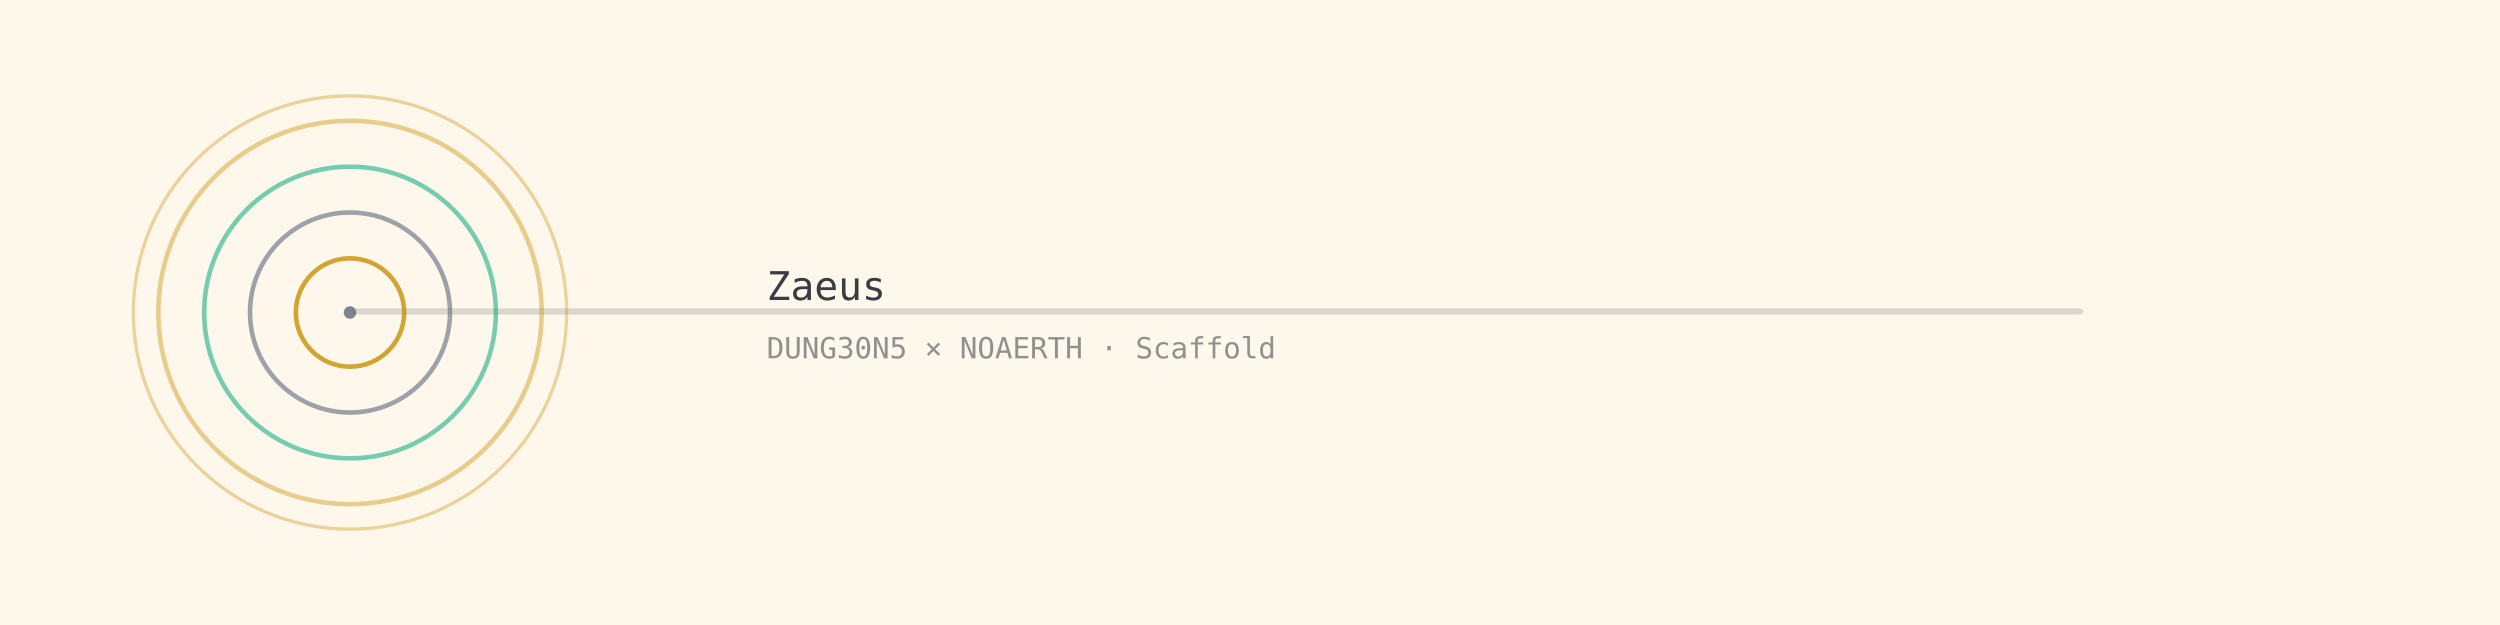
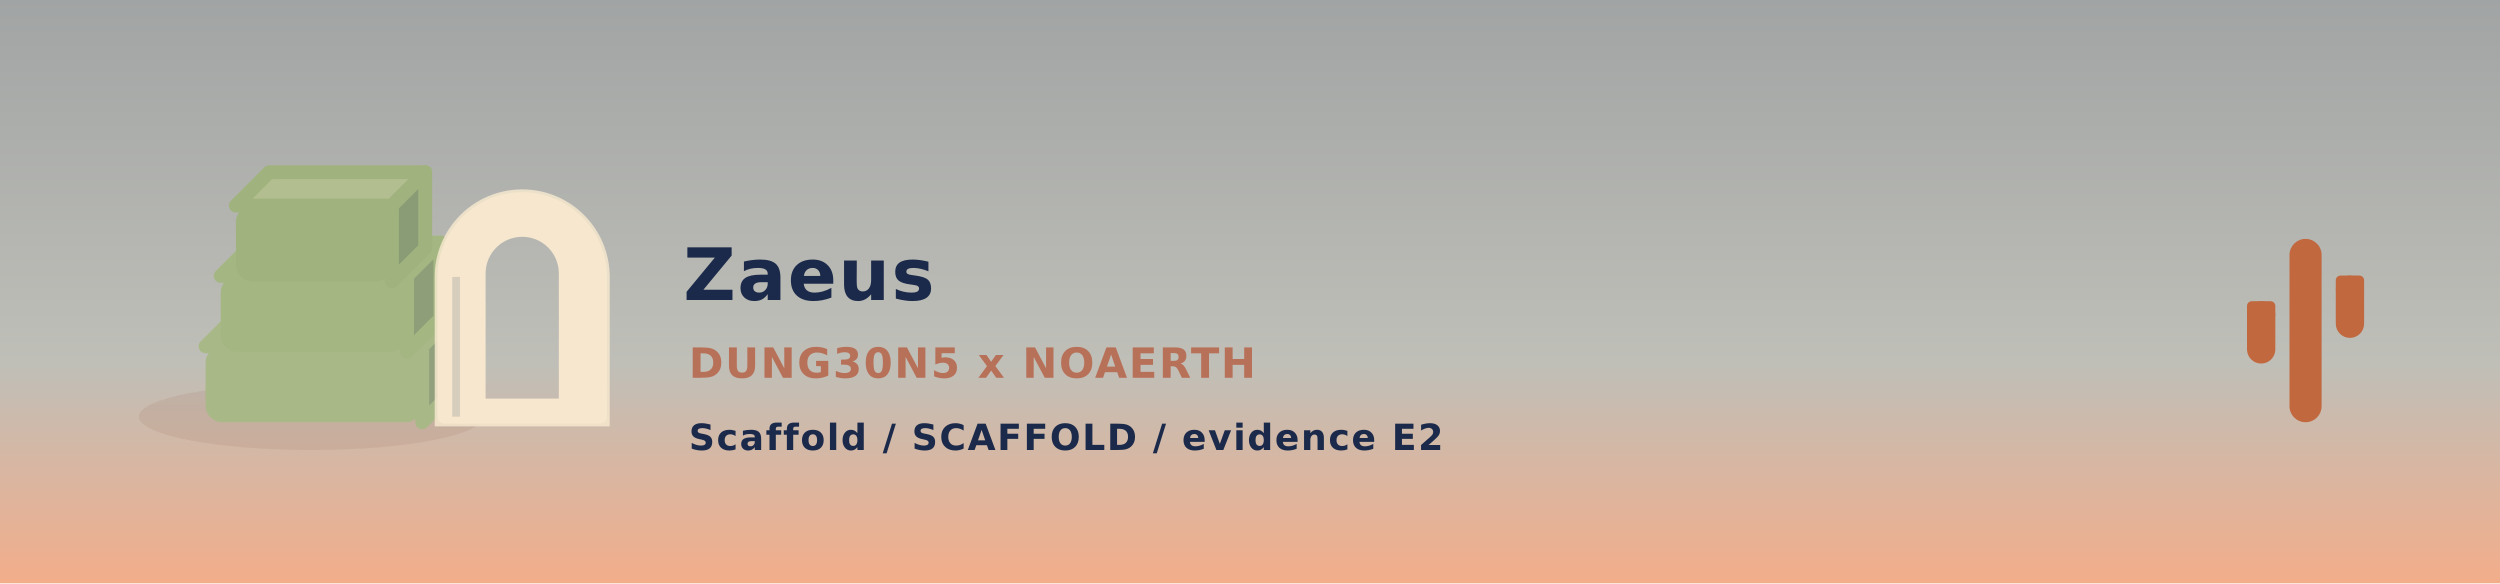
- <svg xmlns="http://www.w3.org/2000/svg" viewBox="0 0 1200 300" width="1200" height="300" role="img" aria-label="Zaeus identity object">
-   <rect width="1200" height="300" fill="#fef8ec" />
-   <defs>
-     <linearGradient id="gft" x1="0" y1="0" x2="1" y2="1">
-       <stop offset="0%" stop-color="#c78f02" />
-       <stop offset="100%" stop-color="#6e7788" />
-     </linearGradient>
-   </defs>
-   <rect x="168.00" y="148.00" width="832.00" height="3.00" rx="2.00" fill="rgba(37,40,49,0.160)" opacity="1.00" />
-   <circle cx="168.00" cy="150.00" r="26.00" fill="none" stroke="rgba(199,143,2,0.800)" stroke-width="2.20" opacity="1.00" />
-   <circle cx="168.00" cy="150.00" r="48.00" fill="none" stroke="rgba(110,119,136,0.670)" stroke-width="2.20" opacity="1.00" />
-   <circle cx="168.00" cy="150.00" r="70.00" fill="none" stroke="rgba(5,167,125,0.540)" stroke-width="2.20" opacity="1.00" />
-   <circle cx="168.00" cy="150.00" r="92.00" fill="none" stroke="rgba(199,143,2,0.410)" stroke-width="2.20" opacity="1.00" />
+ <svg xmlns="http://www.w3.org/2000/svg" width="900" height="210" viewBox="0 0 900 210" role="img" aria-label="Zaeus - identity object">
+   <linearGradient id="skyf" x1="0" y1="0" x2="0" y2="1">
+     <stop offset="0" stop-color="#a1a4a4" />
+     <stop offset="0.62" stop-color="#bfbfb8" />
+     <stop offset="1" stop-color="#f3ad8a" />
+   </linearGradient>
+   <rect width="900" height="210" fill="url(#skyf)" />
+   <rect x="0" y="352" width="900" height="-142" fill="#e9cda3" />
+   <rect x="0" y="352" width="900" height="3" fill="#ebd1a9" />
+   <ellipse cx="112" cy="150" rx="62" ry="12" fill="rgba(138,90,68,0.11)" />
  <g>
-     <circle cx="168.00" cy="150.00" r="104.00" fill="none" stroke="rgba(199,143,2,0.350)" stroke-width="1.60" opacity="1.00" />
-     <animate attributeName="opacity" values="0.25;1.0;0.25" dur="14.5s" begin="0s" repeatCount="indefinite" />
+     <path d="M74,124.67 L152,124.67 L164,112.67 L86,112.67 Z" fill="#bac297" stroke="#a9b887" stroke-width="5" stroke-linejoin="round" />
+     <path d="M152,124.67 L164,112.67 L164,140 L152,152 Z" fill="#91a07d" stroke="#a9b887" stroke-width="5" stroke-linejoin="round" />
+     <rect x="74" y="124.67" width="78" height="27.33" rx="6" fill="#a9b887" />
+     <path d="M79.46,99.33 L146.54,99.33 L158.54,87.33 L91.46,87.33 Z" fill="#b6c193" stroke="#a4b682" stroke-width="5" stroke-linejoin="round" />
+     <path d="M146.54,99.33 L158.54,87.33 L158.54,114.67 L146.54,126.67 Z" fill="#8d9e78" stroke="#a4b682" stroke-width="5" stroke-linejoin="round" />
+     <rect x="79.46" y="99.33" width="67.08" height="27.33" rx="6" fill="#a4b682" />
+     <path d="M84.92,74 L141.08,74 L153.08,62 L96.92,62 Z" fill="#b3be90" stroke="#a0b37e" stroke-width="5" stroke-linejoin="round" />
+     <path d="M141.08,74 L153.08,62 L153.08,89.33 L141.08,101.33 Z" fill="#899c75" stroke="#a0b37e" stroke-width="5" stroke-linejoin="round" />
+     <rect x="84.92" y="74" width="56.16" height="27.33" rx="6" fill="#a0b37e" />
+     <animate attributeName="opacity" values="0.72;1;0.72" dur="6s" begin="0s" repeatCount="indefinite" />
  </g>
-   <circle cx="168" cy="150" r="3" fill="rgba(110,119,136,0.900)">
-     <animate attributeName="opacity" values="0.35;0.95;0.35" dur="14.5s" begin="0s" repeatCount="indefinite" />
-   </circle>
-   <text x="368" y="144" font-family="ui-monospace,Menlo,monospace" font-size="19" fill="rgba(37,40,49,0.900)">Zaeus</text>
-   <text x="368" y="172" font-family="ui-monospace,Menlo,monospace" font-size="14" fill="rgba(37,40,49,0.500)">DUNG30N5 × NOAERTH · Scaffold</text>
+   <path d="M160,150 L160,99.68 A28,28 0 0 1 216,99.68 L216,150 Z M172.32,146 L172.32,98.43 A15.68,15.68 0 0 1 203.68,98.43 L203.68,146 Z" fill="#f6e7ce" fill-rule="evenodd" stroke="#f6e7ce" stroke-width="5" stroke-linejoin="round" />
+   <path d="M160,150 L160,99.68 A28,28 0 0 1 216,99.68 L216,150 Z" fill="none" stroke="#f6e7ce" stroke-width="7" stroke-linecap="round" opacity="0.85" />
+   <rect x="162.8" y="99.68" width="2.8" height="50.32" fill="#d7cdbc" />
+   <text x="246" y="108" font-family="Verdana,DejaVu Sans,sans-serif" font-size="26" font-weight="700" letter-spacing="0.6" fill="#1b2a4a" text-anchor="start">Zaeus</text>
+   <text x="248" y="136" font-family="Verdana,DejaVu Sans,sans-serif" font-size="15" font-weight="700" letter-spacing="0.6" fill="#b87159" text-anchor="start">DUNG30N5 x NOAERTH</text>
+   <text x="248" y="162" font-family="Verdana,DejaVu Sans,sans-serif" font-size="13" font-weight="700" letter-spacing="0.6" fill="#1b2a4a" text-anchor="start">Scaffold  /  SCAFFOLD  /  evidence E2</text>
+   <rect x="824.22" y="86" width="11.56" height="66" rx="5.78" fill="#c1683f" />
+   <rect x="808.92" y="108.44" width="10.2" height="22.44" rx="5.1" fill="#c1683f" />
+   <rect x="808.92" y="108.44" width="10.2" height="6.6" rx="1.7" fill="#c1683f" />
+   <rect x="840.88" y="99.2" width="10.2" height="22.44" rx="5.1" fill="#c1683f" />
+   <rect x="840.88" y="99.2" width="10.2" height="6.6" rx="1.7" fill="#c1683f" />
</svg>
